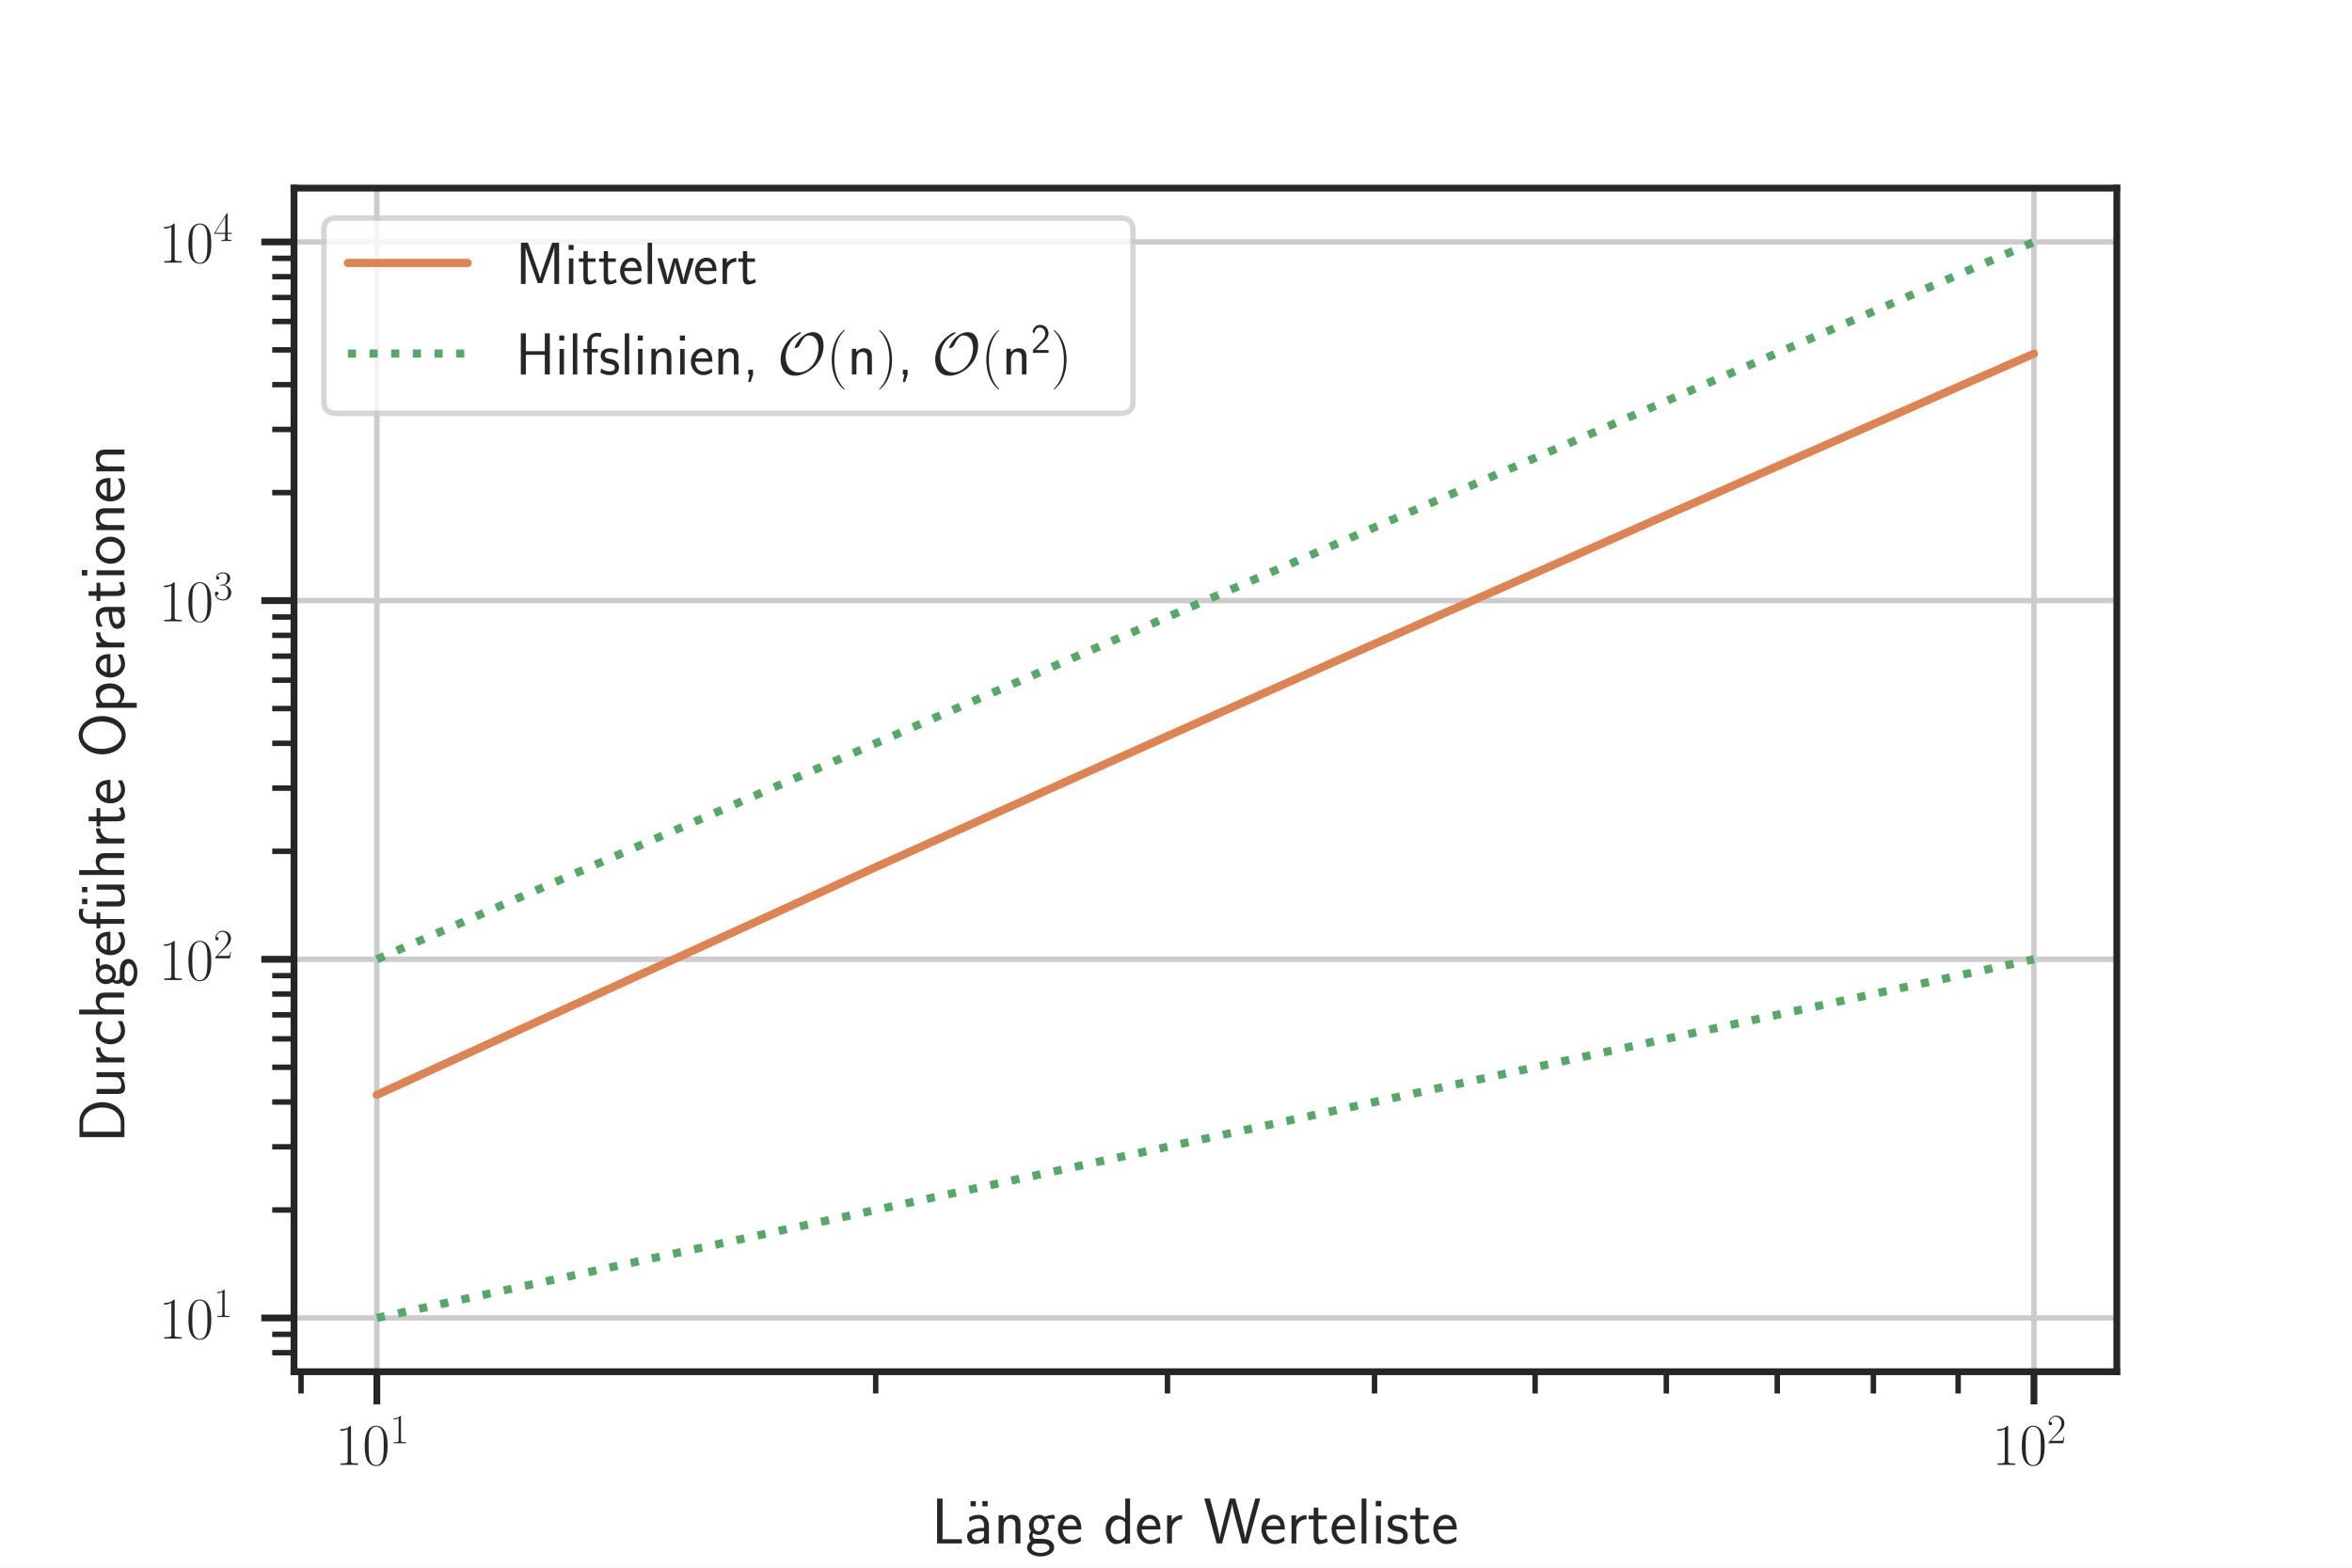
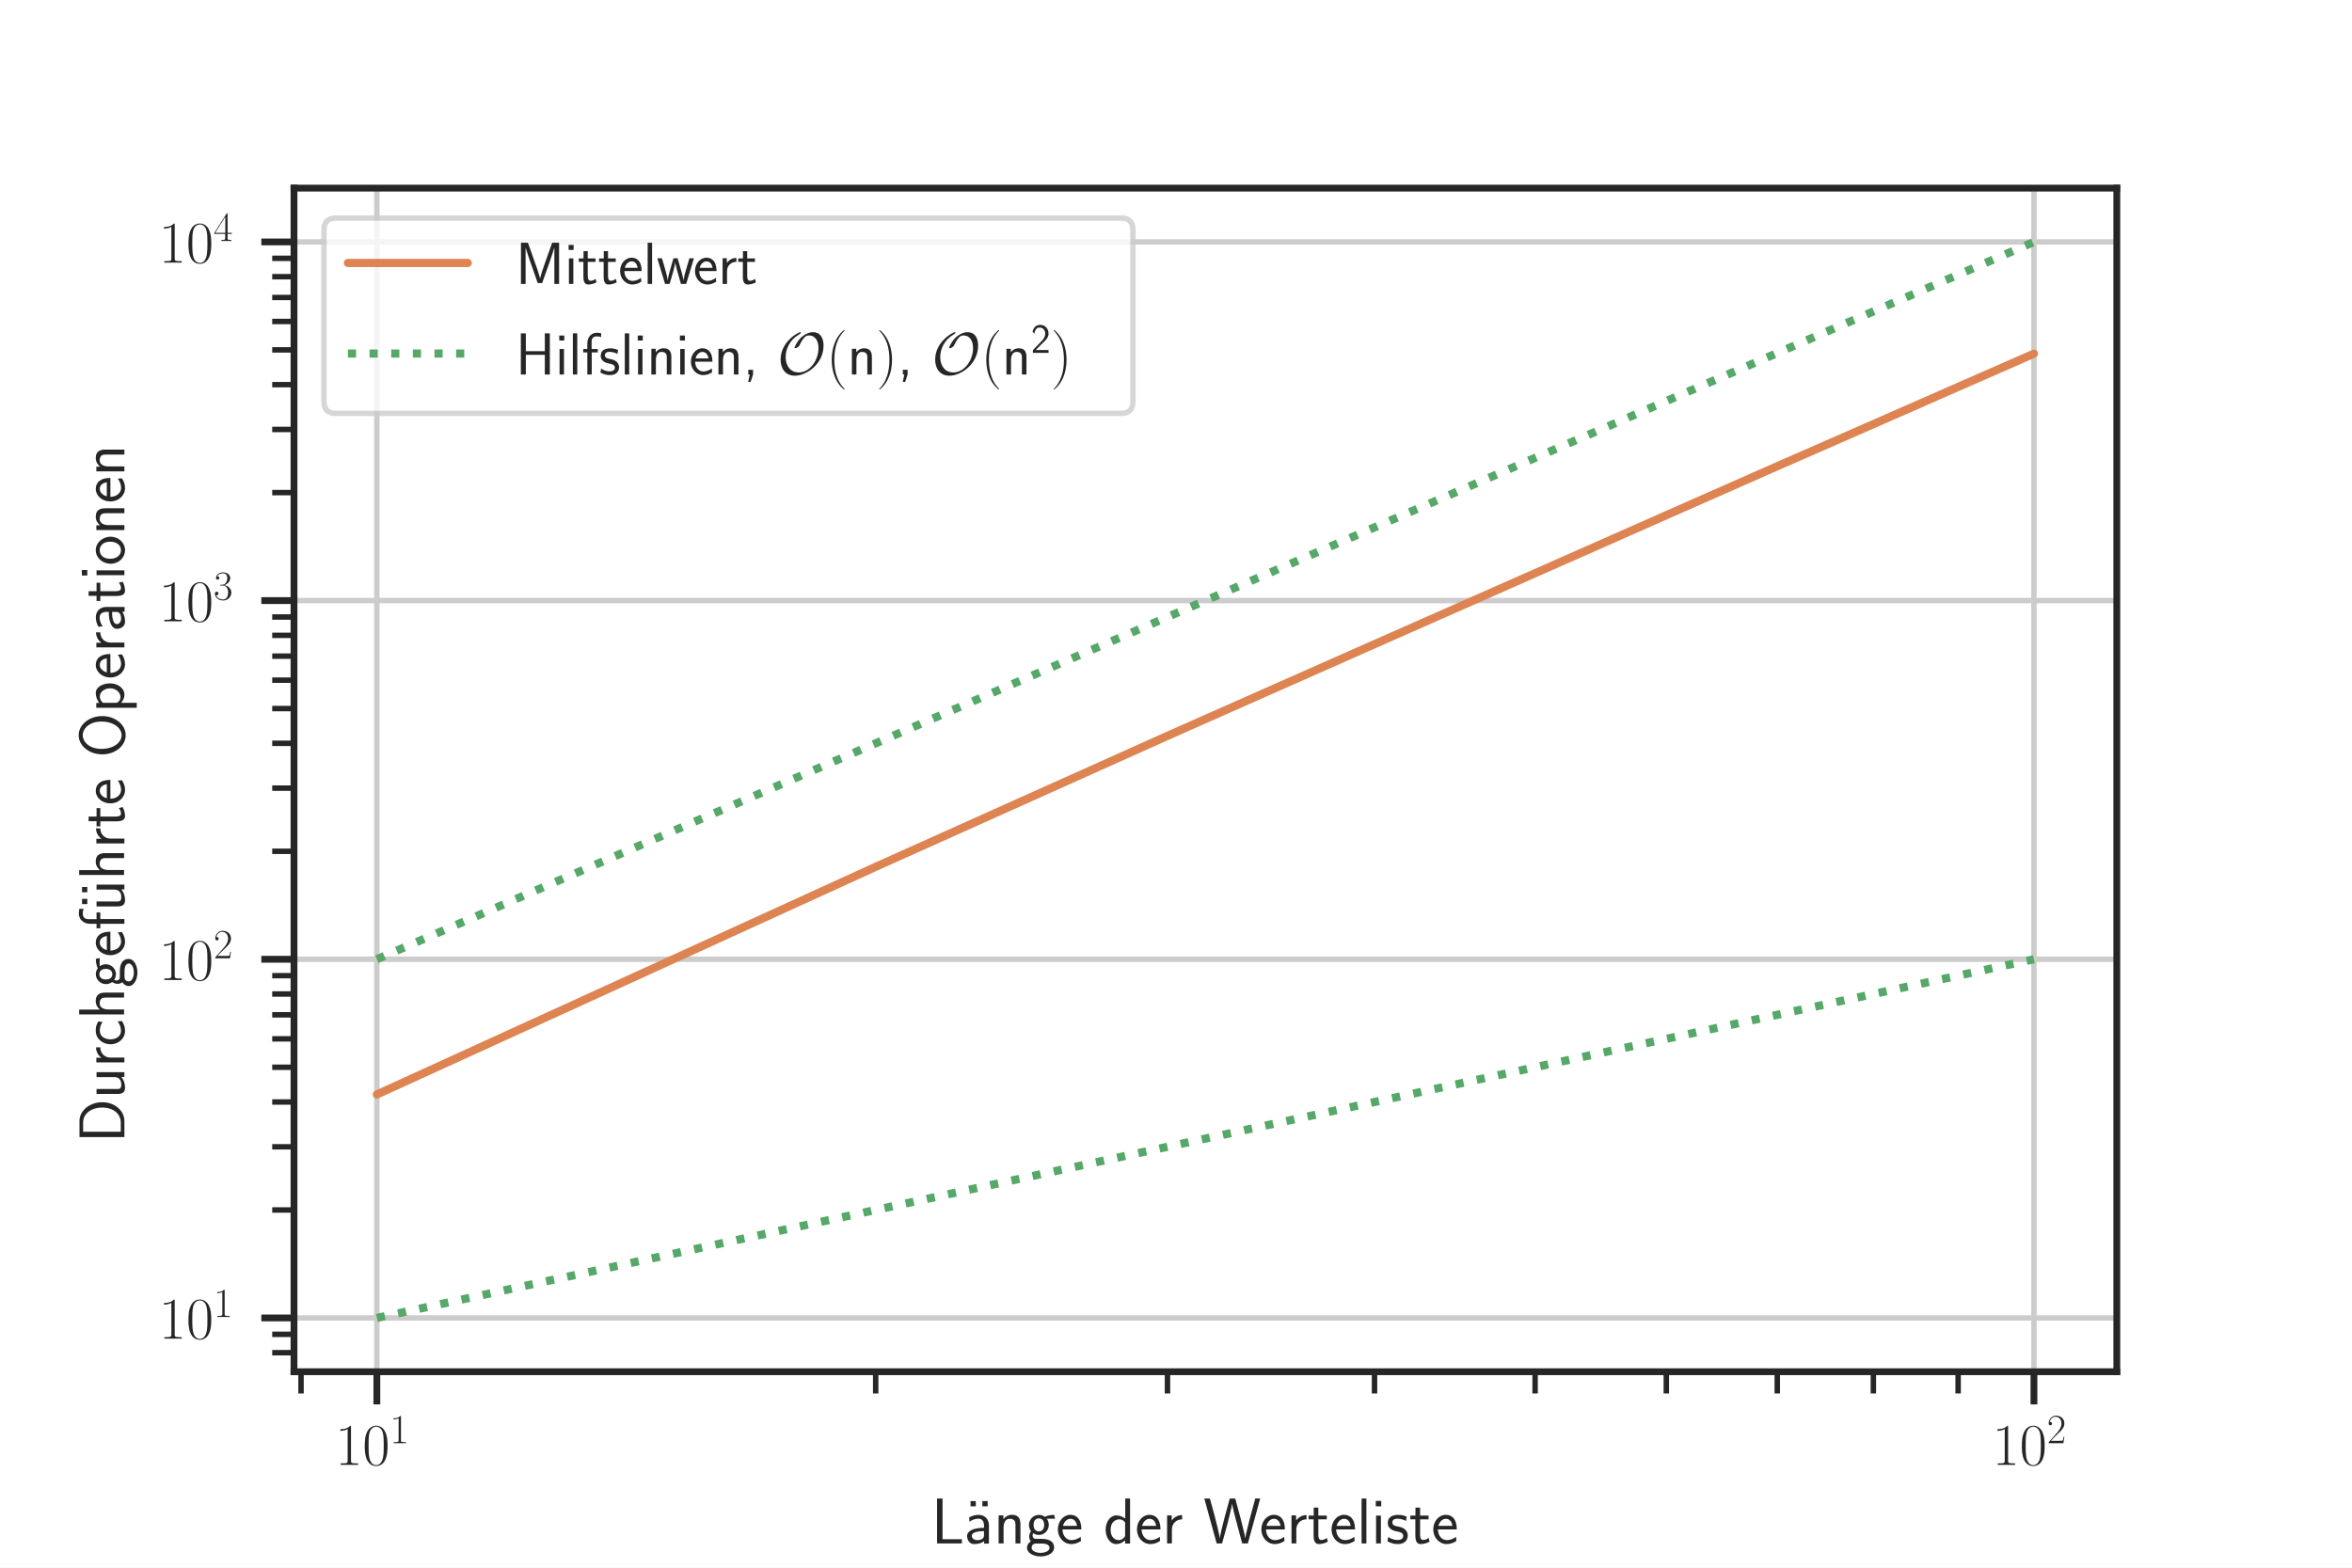
<svg xmlns="http://www.w3.org/2000/svg" xmlns:xlink="http://www.w3.org/1999/xlink" height="288pt" version="1.1" viewBox="0 0 432 288" width="432pt">
  <defs>
    <style type="text/css">*{stroke-linecap:butt;stroke-linejoin:round;}</style>
  </defs>
  <g id="figure_1">
    <g id="patch_1">
      <path d="M 0 288  L 432 288  L 432 0  L 0 0  z " style="fill:#ffffff;" />
    </g>
    <g id="axes_1">
      <g id="patch_2">
        <path d="M 54 252  L 388.8 252  L 388.8 34.56  L 54 34.56  z " style="fill:#ffffff;" />
      </g>
      <g id="matplotlib.axis_1">
        <g id="xtick_1">
          <g id="line2d_1">
-             <path clip-path="url(#p0c8e3423af)" d="M 69.218 252  L 69.218 34.56  " style="fill:none;stroke:#cccccc;stroke-linecap:round;" />
+             <path clip-path="url(#p1c913fe97e)" d="M 69.218 252  L 69.218 34.56  " style="fill:none;stroke:#cccccc;stroke-linecap:round;" />
          </g>
          <g id="line2d_2">
            <defs>
-               <path d="M 0 0  L 0 6  " id="md265bf5ee1" style="stroke:#262626;stroke-width:1.25;" />
-             </defs>
-             <g>
-               <use style="fill:#262626;stroke:#262626;stroke-width:1.25;" x="69.218" xlink:href="#md265bf5ee1" y="252" />
+               <path d="M 0 0  L 0 6  " id="m3d258978cb" style="stroke:#262626;stroke-width:1.25;" />
+             </defs>
+             <g>
+               <use style="fill:#262626;stroke:#262626;stroke-width:1.25;" x="69.218" xlink:href="#m3d258978cb" y="252" />
            </g>
          </g>
          <g id="text_1">
            <g style="fill:#262626;" transform="translate(61.55454 269.1103)scale(0.11 -0.11)">
              <defs>
                <path d="M 1702 4058  C 1702 4192 1696 4192 1606 4192  C 1357 3916 979 3827 621 3827  C 602 3827 570 3827 563 3808  C 557 3795 557 3782 557 3648  C 755 3648 1088 3686 1344 3839  L 1344 461  C 1344 236 1331 160 781 160  L 589 160  L 589 0  C 896 0 1216 0 1523 0  C 1830 0 2150 0 2458 0  L 2458 160  L 2266 160  C 1715 160 1702 230 1702 458  L 1702 4058  z " id="CMR17-31" transform="scale(0.015625)" />
                <path d="M 2688 2025  C 2688 2416 2682 3080 2413 3591  C 2176 4039 1798 4198 1466 4198  C 1158 4198 768 4058 525 3597  C 269 3118 243 2524 243 2025  C 243 1661 250 1106 448 619  C 723 -39 1216 -128 1466 -128  C 1760 -128 2208 -7 2470 600  C 2662 1042 2688 1559 2688 2025  z M 1466 -26  C 1056 -26 813 325 723 812  C 653 1188 653 1738 653 2096  C 653 2588 653 2997 736 3387  C 858 3929 1216 4096 1466 4096  C 1728 4096 2067 3923 2189 3400  C 2272 3036 2278 2607 2278 2096  C 2278 1680 2278 1169 2202 792  C 2067 95 1690 -26 1466 -26  z " id="CMR17-30" transform="scale(0.015625)" />
              </defs>
              <use transform="scale(0.996264)" xlink:href="#CMR17-31" />
              <use transform="translate(45.69048 0)scale(0.996264)" xlink:href="#CMR17-30" />
              <use transform="translate(91.38095 36.15364)scale(0.697382)" xlink:href="#CMR17-31" />
            </g>
          </g>
        </g>
        <g id="xtick_2">
          <g id="line2d_3">
-             <path clip-path="url(#p0c8e3423af)" d="M 373.582 252  L 373.582 34.56  " style="fill:none;stroke:#cccccc;stroke-linecap:round;" />
+             <path clip-path="url(#p1c913fe97e)" d="M 373.582 252  L 373.582 34.56  " style="fill:none;stroke:#cccccc;stroke-linecap:round;" />
          </g>
          <g id="line2d_4">
            <g>
-               <use style="fill:#262626;stroke:#262626;stroke-width:1.25;" x="373.582" xlink:href="#md265bf5ee1" y="252" />
+               <use style="fill:#262626;stroke:#262626;stroke-width:1.25;" x="373.582" xlink:href="#m3d258978cb" y="252" />
            </g>
          </g>
          <g id="text_2">
            <g style="fill:#262626;" transform="translate(365.9182 269.1103)scale(0.11 -0.11)">
              <defs>
                <path d="M 2669 989  L 2554 989  C 2490 536 2438 459 2413 420  C 2381 369 1920 369 1830 369  L 602 369  C 832 619 1280 1072 1824 1597  C 2214 1967 2669 2402 2669 3035  C 2669 3790 2067 4224 1395 4224  C 691 4224 262 3604 262 3030  C 262 2780 448 2748 525 2748  C 589 2748 781 2787 781 3010  C 781 3207 614 3264 525 3264  C 486 3264 448 3258 422 3245  C 544 3790 915 4058 1306 4058  C 1862 4058 2227 3617 2227 3035  C 2227 2479 1901 2000 1536 1584  L 262 146  L 262 0  L 2515 0  L 2669 989  z " id="CMR17-32" transform="scale(0.015625)" />
              </defs>
              <use transform="scale(0.996264)" xlink:href="#CMR17-31" />
              <use transform="translate(45.69048 0)scale(0.996264)" xlink:href="#CMR17-30" />
              <use transform="translate(91.38095 36.15364)scale(0.697382)" xlink:href="#CMR17-32" />
            </g>
          </g>
        </g>
        <g id="xtick_3">
          <g id="line2d_5">
            <defs>
-               <path d="M 0 0  L 0 4  " id="md7ea07d962" style="stroke:#262626;" />
-             </defs>
-             <g>
-               <use style="fill:#262626;stroke:#262626;" x="55.291" xlink:href="#md7ea07d962" y="252" />
+               <path d="M 0 0  L 0 4  " id="m8f2c81fba7" style="stroke:#262626;" />
+             </defs>
+             <g>
+               <use style="fill:#262626;stroke:#262626;" x="55.291" xlink:href="#m8f2c81fba7" y="252" />
            </g>
          </g>
        </g>
        <g id="xtick_4">
          <g id="line2d_6">
            <g>
-               <use style="fill:#262626;stroke:#262626;" x="160.841" xlink:href="#md7ea07d962" y="252" />
+               <use style="fill:#262626;stroke:#262626;" x="160.841" xlink:href="#m8f2c81fba7" y="252" />
            </g>
          </g>
        </g>
        <g id="xtick_5">
          <g id="line2d_7">
            <g>
-               <use style="fill:#262626;stroke:#262626;" x="214.437" xlink:href="#md7ea07d962" y="252" />
+               <use style="fill:#262626;stroke:#262626;" x="214.437" xlink:href="#m8f2c81fba7" y="252" />
            </g>
          </g>
        </g>
        <g id="xtick_6">
          <g id="line2d_8">
            <g>
-               <use style="fill:#262626;stroke:#262626;" x="252.463" xlink:href="#md7ea07d962" y="252" />
+               <use style="fill:#262626;stroke:#262626;" x="252.463" xlink:href="#m8f2c81fba7" y="252" />
            </g>
          </g>
        </g>
        <g id="xtick_7">
          <g id="line2d_9">
            <g>
-               <use style="fill:#262626;stroke:#262626;" x="281.959" xlink:href="#md7ea07d962" y="252" />
+               <use style="fill:#262626;stroke:#262626;" x="281.959" xlink:href="#m8f2c81fba7" y="252" />
            </g>
          </g>
        </g>
        <g id="xtick_8">
          <g id="line2d_10">
            <g>
-               <use style="fill:#262626;stroke:#262626;" x="306.059" xlink:href="#md7ea07d962" y="252" />
+               <use style="fill:#262626;stroke:#262626;" x="306.059" xlink:href="#m8f2c81fba7" y="252" />
            </g>
          </g>
        </g>
        <g id="xtick_9">
          <g id="line2d_11">
            <g>
-               <use style="fill:#262626;stroke:#262626;" x="326.435" xlink:href="#md7ea07d962" y="252" />
+               <use style="fill:#262626;stroke:#262626;" x="326.435" xlink:href="#m8f2c81fba7" y="252" />
            </g>
          </g>
        </g>
        <g id="xtick_10">
          <g id="line2d_12">
            <g>
-               <use style="fill:#262626;stroke:#262626;" x="344.086" xlink:href="#md7ea07d962" y="252" />
+               <use style="fill:#262626;stroke:#262626;" x="344.086" xlink:href="#m8f2c81fba7" y="252" />
            </g>
          </g>
        </g>
        <g id="xtick_11">
          <g id="line2d_13">
            <g>
-               <use style="fill:#262626;stroke:#262626;" x="359.655" xlink:href="#md7ea07d962" y="252" />
+               <use style="fill:#262626;stroke:#262626;" x="359.655" xlink:href="#m8f2c81fba7" y="252" />
            </g>
          </g>
        </g>
        <g id="text_3">
          <g style="fill:#262626;" transform="translate(171.063 283.5434)scale(0.12 -0.12)">
            <defs>
              <path d="M 1670 414  C 1594 414 1517 414 1440 414  L 1101 414  L 1101 4416  L 563 4416  L 563 0  L 3002 0  L 3002 414  L 1670 414  z " id="CMSS17-4c" transform="scale(0.015625)" />
              <path d="M 1178 4164  L 659 4164  L 659 3648  L 1178 3648  L 1178 4164  z M 2342 4164  L 1824 4164  L 1824 3648  L 2342 3648  L 2342 4164  z " id="CMSS17-7f" transform="scale(0.015625)" />
              <path d="M 2406 1791  C 2406 2392 1978 2808 1402 2808  C 1120 2808 813 2757 461 2553  L 499 2135  C 659 2248 934 2432 1395 2432  C 1722 2432 1920 2180 1920 1782  L 1920 1536  C 896 1536 256 1238 256 726  C 256 461 416 -64 947 -64  C 1043 -64 1562 -64 1933 217  L 1933 -19  L 2406 -19  L 2406 1791  z M 1920 816  C 1920 701 1920 548 1728 434  C 1562 325 1350 325 1261 325  C 941 325 723 511 723 744  C 723 1211 1722 1211 1920 1211  L 1920 816  z " id="CMSS17-61" transform="scale(0.015625)" />
              <path d="M 2618 1877  C 2618 2283 2522 2816 1798 2816  C 1389 2816 1120 2606 941 2389  L 941 2758  L 474 2758  L 474 0  L 960 0  L 960 1559  C 960 1964 1114 2428 1549 2428  C 2112 2428 2131 2048 2131 1829  L 2131 0  L 2618 0  L 2618 1877  z " id="CMSS17-6e" transform="scale(0.015625)" />
              <path d="M 2848 2808  C 2483 2808 2170 2738 1914 2617  C 1702 2777 1485 2808 1338 2808  C 781 2808 358 2349 358 1814  C 358 1468 550 1207 563 1195  C 448 1035 384 863 384 672  C 384 448 474 289 544 200  C 211 -3 166 -314 166 -435  C 166 -898 749 -1280 1498 -1280  C 2253 -1280 2835 -898 2835 -428  C 2835 448 1856 448 1587 448  L 1069 448  C 973 448 717 448 717 791  C 717 921 774 1004 781 1010  C 877 940 1075 832 1338 832  C 1869 832 2310 1278 2310 1827  C 2310 2132 2170 2355 2112 2432  L 2131 2432  C 2150 2432 2419 2432 2515 2432  C 2720 2432 2739 2429 2918 2419  L 2848 2808  z M 1338 1182  C 1120 1182 813 1315 813 1823  C 813 2375 1165 2464 1331 2464  C 1549 2464 1856 2331 1856 1823  C 1856 1271 1504 1182 1338 1182  z M 1581 -10  C 1734 -10 2381 -10 2381 -442  C 2381 -714 1984 -929 1504 -929  C 1018 -929 621 -720 621 -435  C 621 -403 621 -10 1062 -10  L 1581 -10  z " id="CMSS17-67" transform="scale(0.015625)" />
              <path d="M 2502 1377  C 2502 1590 2490 2003 2285 2345  C 2061 2713 1696 2816 1421 2816  C 755 2816 192 2188 192 1375  C 192 582 774 -64 1510 -64  C 1798 -64 2150 19 2470 248  C 2470 274 2458 414 2451 420  C 2451 433 2432 630 2432 656  C 2125 407 1773 325 1517 325  C 1107 325 666 667 646 1377  L 2502 1377  z M 698 1728  C 781 2084 1062 2421 1421 2421  C 1517 2421 1965 2421 2080 1728  L 698 1728  z " id="CMSS17-65" transform="scale(0.015625)" />
              <path d="M 2611 4416  L 2138 4416  L 2138 2438  C 1939 2603 1613 2756 1254 2756  C 672 2756 211 2131 211 1347  C 211 562 666 -64 1235 -64  C 1677 -64 1971 172 2125 306  L 2125 -13  L 2611 -13  L 2611 4416  z M 2125 836  C 2125 747 2125 653 1926 482  C 1798 375 1645 325 1498 325  C 1152 325 698 576 698 1340  C 698 2134 1210 2368 1562 2368  C 1798 2368 1990 2254 2125 2065  L 2125 836  z " id="CMSS17-64" transform="scale(0.015625)" />
              <path d="M 954 1363  C 954 1965 1395 2368 1958 2368  L 1958 2789  C 1549 2789 1165 2585 934 2253  L 934 2758  L 480 2758  L 480 0  L 954 0  L 954 1363  z " id="CMSS17-72" transform="scale(0.015625)" />
              <path d="M 5581 4416  L 5094 4416  L 4557 2437  C 4474 2118 4397 1801 4320 1482  C 4205 1011 4122 681 4109 515  L 4102 515  C 4090 687 4006 1049 3904 1457  C 3827 1795 3744 2131 3654 2462  L 3123 4416  L 2586 4416  L 2080 2562  L 1824 1549  C 1632 747 1626 632 1613 505  L 1606 505  C 1606 543 1581 753 1402 1498  C 1312 1868 1222 2244 1126 2601  L 634 4416  L 83 4416  L 1299 0  L 1830 0  L 2336 1839  L 2592 2851  C 2765 3564 2803 3742 2816 3901  L 2822 3901  C 2822 3876 2880 3474 3130 2545  L 3808 0  L 4365 0  L 5581 4416  z " id="CMSS17-57" transform="scale(0.015625)" />
              <path d="M 1069 2368  L 1901 2368  L 1901 2737  L 1069 2737  L 1069 3520  L 614 3520  L 614 2737  L 109 2737  L 109 2368  L 602 2368  L 602 749  C 602 384 685 -64 1107 -64  C 1427 -64 1722 25 2003 172  L 1901 548  C 1747 414 1562 337 1363 337  C 1082 337 1069 696 1069 856  L 1069 2368  z " id="CMSS17-74" transform="scale(0.015625)" />
              <path d="M 947 4416  L 474 4416  L 474 0  L 947 0  L 947 4416  z " id="CMSS17-6c" transform="scale(0.015625)" />
              <path d="M 979 4183  L 442 4183  L 442 3648  L 979 3648  L 979 4183  z M 947 2739  L 474 2739  L 474 0  L 947 0  L 947 2739  z " id="CMSS17-69" transform="scale(0.015625)" />
              <path d="M 2061 2627  C 1683 2807 1389 2807 1197 2807  C 742 2807 198 2648 198 2003  C 198 1359 902 1218 1094 1179  C 1389 1122 1715 1058 1715 740  C 1715 337 1254 337 1171 337  C 915 337 563 407 243 638  L 166 210  C 531 0 883 -64 1178 -64  C 1965 -64 2163 416 2163 781  C 2163 1094 1984 1305 1862 1401  C 1651 1568 1574 1587 1050 1696  C 960 1709 646 1779 646 2066  C 646 2432 1050 2432 1139 2432  C 1555 2432 1811 2303 1984 2208  L 2061 2627  z " id="CMSS17-73" transform="scale(0.015625)" />
            </defs>
            <use transform="scale(0.996264)" xlink:href="#CMSS17-4c" />
            <use transform="translate(49.72625 0)scale(0.996264)" xlink:href="#CMSS17-7f" />
            <use transform="translate(50.68711 0)scale(0.996264)" xlink:href="#CMSS17-61" />
            <use transform="translate(95.60903 0)scale(0.996264)" xlink:href="#CMSS17-6e" />
            <use transform="translate(143.814 0)scale(0.996264)" xlink:href="#CMSS17-67" />
            <use transform="translate(190.6576 0)scale(0.996264)" xlink:href="#CMSS17-65" />
            <use transform="translate(263.5255 0)scale(0.996264)" xlink:href="#CMSS17-64" />
            <use transform="translate(311.7305 0)scale(0.996264)" xlink:href="#CMSS17-65" />
            <use transform="translate(353.3693 0)scale(0.996264)" xlink:href="#CMSS17-72" />
            <use transform="translate(416.5082 0)scale(0.996264)" xlink:href="#CMSS17-57" />
            <use transform="translate(502.1479 0)scale(0.996264)" xlink:href="#CMSS17-65" />
            <use transform="translate(543.7867 0)scale(0.996264)" xlink:href="#CMSS17-72" />
            <use transform="translate(575.6965 0)scale(0.996264)" xlink:href="#CMSS17-74" />
            <use transform="translate(609.5281 0)scale(0.996264)" xlink:href="#CMSS17-65" />
            <use transform="translate(651.1669 0)scale(0.996264)" xlink:href="#CMSS17-6c" />
            <use transform="translate(673.3476 0)scale(0.996264)" xlink:href="#CMSS17-69" />
            <use transform="translate(695.5283 0)scale(0.996264)" xlink:href="#CMSS17-73" />
            <use transform="translate(731.4419 0)scale(0.996264)" xlink:href="#CMSS17-74" />
            <use transform="translate(765.2734 0)scale(0.996264)" xlink:href="#CMSS17-65" />
          </g>
        </g>
      </g>
      <g id="matplotlib.axis_2">
        <g id="ytick_1">
          <g id="line2d_14">
-             <path clip-path="url(#p0c8e3423af)" d="M 54 242.116  L 388.8 242.116  " style="fill:none;stroke:#cccccc;stroke-linecap:round;" />
+             <path clip-path="url(#p1c913fe97e)" d="M 54 242.116  L 388.8 242.116  " style="fill:none;stroke:#cccccc;stroke-linecap:round;" />
          </g>
          <g id="line2d_15">
            <defs>
-               <path d="M 0 0  L -6 0  " id="m6aeca04d4c" style="stroke:#262626;stroke-width:1.25;" />
-             </defs>
-             <g>
-               <use style="fill:#262626;stroke:#262626;stroke-width:1.25;" x="54" xlink:href="#m6aeca04d4c" y="242.116" />
+               <path d="M 0 0  L -6 0  " id="me991b8bfd8" style="stroke:#262626;stroke-width:1.25;" />
+             </defs>
+             <g>
+               <use style="fill:#262626;stroke:#262626;stroke-width:1.25;" x="54" xlink:href="#me991b8bfd8" y="242.116" />
            </g>
          </g>
          <g id="text_4">
            <g style="fill:#262626;" transform="translate(29.17273 245.9215)scale(0.11 -0.11)">
              <use transform="scale(0.996264)" xlink:href="#CMR17-31" />
              <use transform="translate(45.69048 0)scale(0.996264)" xlink:href="#CMR17-30" />
              <use transform="translate(91.38095 36.15364)scale(0.697382)" xlink:href="#CMR17-31" />
            </g>
          </g>
        </g>
        <g id="ytick_2">
          <g id="line2d_16">
-             <path clip-path="url(#p0c8e3423af)" d="M 54 176.225  L 388.8 176.225  " style="fill:none;stroke:#cccccc;stroke-linecap:round;" />
+             <path clip-path="url(#p1c913fe97e)" d="M 54 176.225  L 388.8 176.225  " style="fill:none;stroke:#cccccc;stroke-linecap:round;" />
          </g>
          <g id="line2d_17">
            <g>
-               <use style="fill:#262626;stroke:#262626;stroke-width:1.25;" x="54" xlink:href="#m6aeca04d4c" y="176.225" />
+               <use style="fill:#262626;stroke:#262626;stroke-width:1.25;" x="54" xlink:href="#me991b8bfd8" y="176.225" />
            </g>
          </g>
          <g id="text_5">
            <g style="fill:#262626;" transform="translate(29.17273 180.0306)scale(0.11 -0.11)">
              <use transform="scale(0.996264)" xlink:href="#CMR17-31" />
              <use transform="translate(45.69048 0)scale(0.996264)" xlink:href="#CMR17-30" />
              <use transform="translate(91.38095 36.15364)scale(0.697382)" xlink:href="#CMR17-32" />
            </g>
          </g>
        </g>
        <g id="ytick_3">
          <g id="line2d_18">
-             <path clip-path="url(#p0c8e3423af)" d="M 54 110.335  L 388.8 110.335  " style="fill:none;stroke:#cccccc;stroke-linecap:round;" />
+             <path clip-path="url(#p1c913fe97e)" d="M 54 110.335  L 388.8 110.335  " style="fill:none;stroke:#cccccc;stroke-linecap:round;" />
          </g>
          <g id="line2d_19">
            <g>
-               <use style="fill:#262626;stroke:#262626;stroke-width:1.25;" x="54" xlink:href="#m6aeca04d4c" y="110.335" />
+               <use style="fill:#262626;stroke:#262626;stroke-width:1.25;" x="54" xlink:href="#me991b8bfd8" y="110.335" />
            </g>
          </g>
          <g id="text_6">
            <g style="fill:#262626;" transform="translate(29.17273 114.1397)scale(0.11 -0.11)">
              <defs>
                <path d="M 1414 2157  C 1984 2157 2234 1662 2234 1090  C 2234 320 1824 25 1453 25  C 1114 25 563 194 390 693  C 422 680 454 680 486 680  C 640 680 755 782 755 948  C 755 1133 614 1216 486 1216  C 378 1216 211 1165 211 926  C 211 335 787 -128 1466 -128  C 2176 -128 2720 430 2720 1085  C 2720 1707 2208 2157 1600 2227  C 2086 2328 2554 2756 2554 3329  C 2554 3820 2048 4179 1472 4179  C 890 4179 378 3829 378 3329  C 378 3110 544 3072 627 3072  C 762 3072 877 3155 877 3321  C 877 3486 762 3569 627 3569  C 602 3569 570 3569 544 3557  C 730 3959 1235 4032 1459 4032  C 1683 4032 2106 3925 2106 3320  C 2106 3143 2080 2828 1862 2550  C 1670 2304 1453 2304 1242 2284  C 1210 2284 1062 2269 1037 2269  C 992 2263 966 2257 966 2208  C 966 2163 973 2157 1101 2157  L 1414 2157  z " id="CMR17-33" transform="scale(0.015625)" />
              </defs>
              <use transform="scale(0.996264)" xlink:href="#CMR17-31" />
              <use transform="translate(45.69048 0)scale(0.996264)" xlink:href="#CMR17-30" />
              <use transform="translate(91.38095 36.15364)scale(0.697382)" xlink:href="#CMR17-33" />
            </g>
          </g>
        </g>
        <g id="ytick_4">
          <g id="line2d_20">
-             <path clip-path="url(#p0c8e3423af)" d="M 54 44.444  L 388.8 44.444  " style="fill:none;stroke:#cccccc;stroke-linecap:round;" />
+             <path clip-path="url(#p1c913fe97e)" d="M 54 44.444  L 388.8 44.444  " style="fill:none;stroke:#cccccc;stroke-linecap:round;" />
          </g>
          <g id="line2d_21">
            <g>
-               <use style="fill:#262626;stroke:#262626;stroke-width:1.25;" x="54" xlink:href="#m6aeca04d4c" y="44.444" />
+               <use style="fill:#262626;stroke:#262626;stroke-width:1.25;" x="54" xlink:href="#me991b8bfd8" y="44.444" />
            </g>
          </g>
          <g id="text_7">
            <g style="fill:#262626;" transform="translate(29.17273 48.24881)scale(0.11 -0.11)">
              <defs>
                <path d="M 2150 4122  C 2150 4256 2144 4256 2029 4256  L 128 1254  L 128 1088  L 1779 1088  L 1779 457  C 1779 224 1766 160 1318 160  L 1197 160  L 1197 0  C 1402 0 1747 0 1965 0  C 2182 0 2528 0 2733 0  L 2733 160  L 2611 160  C 2163 160 2150 224 2150 457  L 2150 1088  L 2803 1088  L 2803 1254  L 2150 1254  L 2150 4122  z M 1798 3703  L 1798 1254  L 256 1254  L 1798 3703  z " id="CMR17-34" transform="scale(0.015625)" />
              </defs>
              <use transform="scale(0.996264)" xlink:href="#CMR17-31" />
              <use transform="translate(45.69048 0)scale(0.996264)" xlink:href="#CMR17-30" />
              <use transform="translate(91.38095 36.15364)scale(0.697382)" xlink:href="#CMR17-34" />
            </g>
          </g>
        </g>
        <g id="ytick_5">
          <g id="line2d_22">
            <defs>
-               <path d="M 0 0  L -4 0  " id="m7164638e1d" style="stroke:#262626;" />
-             </defs>
-             <g>
-               <use style="fill:#262626;stroke:#262626;" x="54" xlink:href="#m7164638e1d" y="248.502" />
+               <path d="M 0 0  L -4 0  " id="m3ce871c287" style="stroke:#262626;" />
+             </defs>
+             <g>
+               <use style="fill:#262626;stroke:#262626;" x="54" xlink:href="#m3ce871c287" y="248.502" />
            </g>
          </g>
        </g>
        <g id="ytick_6">
          <g id="line2d_23">
            <g>
-               <use style="fill:#262626;stroke:#262626;" x="54" xlink:href="#m7164638e1d" y="245.131" />
+               <use style="fill:#262626;stroke:#262626;" x="54" xlink:href="#m3ce871c287" y="245.131" />
            </g>
          </g>
        </g>
        <g id="ytick_7">
          <g id="line2d_24">
            <g>
-               <use style="fill:#262626;stroke:#262626;" x="54" xlink:href="#m7164638e1d" y="222.281" />
+               <use style="fill:#262626;stroke:#262626;" x="54" xlink:href="#m3ce871c287" y="222.281" />
            </g>
          </g>
        </g>
        <g id="ytick_8">
          <g id="line2d_25">
            <g>
-               <use style="fill:#262626;stroke:#262626;" x="54" xlink:href="#m7164638e1d" y="210.678" />
+               <use style="fill:#262626;stroke:#262626;" x="54" xlink:href="#m3ce871c287" y="210.678" />
            </g>
          </g>
        </g>
        <g id="ytick_9">
          <g id="line2d_26">
            <g>
-               <use style="fill:#262626;stroke:#262626;" x="54" xlink:href="#m7164638e1d" y="202.446" />
+               <use style="fill:#262626;stroke:#262626;" x="54" xlink:href="#m3ce871c287" y="202.446" />
            </g>
          </g>
        </g>
        <g id="ytick_10">
          <g id="line2d_27">
            <g>
-               <use style="fill:#262626;stroke:#262626;" x="54" xlink:href="#m7164638e1d" y="196.061" />
+               <use style="fill:#262626;stroke:#262626;" x="54" xlink:href="#m3ce871c287" y="196.061" />
            </g>
          </g>
        </g>
        <g id="ytick_11">
          <g id="line2d_28">
            <g>
-               <use style="fill:#262626;stroke:#262626;" x="54" xlink:href="#m7164638e1d" y="190.843" />
+               <use style="fill:#262626;stroke:#262626;" x="54" xlink:href="#m3ce871c287" y="190.843" />
            </g>
          </g>
        </g>
        <g id="ytick_12">
          <g id="line2d_29">
            <g>
-               <use style="fill:#262626;stroke:#262626;" x="54" xlink:href="#m7164638e1d" y="186.432" />
+               <use style="fill:#262626;stroke:#262626;" x="54" xlink:href="#m3ce871c287" y="186.432" />
            </g>
          </g>
        </g>
        <g id="ytick_13">
          <g id="line2d_30">
            <g>
-               <use style="fill:#262626;stroke:#262626;" x="54" xlink:href="#m7164638e1d" y="182.611" />
+               <use style="fill:#262626;stroke:#262626;" x="54" xlink:href="#m3ce871c287" y="182.611" />
            </g>
          </g>
        </g>
        <g id="ytick_14">
          <g id="line2d_31">
            <g>
-               <use style="fill:#262626;stroke:#262626;" x="54" xlink:href="#m7164638e1d" y="179.24" />
+               <use style="fill:#262626;stroke:#262626;" x="54" xlink:href="#m3ce871c287" y="179.24" />
            </g>
          </g>
        </g>
        <g id="ytick_15">
          <g id="line2d_32">
            <g>
-               <use style="fill:#262626;stroke:#262626;" x="54" xlink:href="#m7164638e1d" y="156.39" />
+               <use style="fill:#262626;stroke:#262626;" x="54" xlink:href="#m3ce871c287" y="156.39" />
            </g>
          </g>
        </g>
        <g id="ytick_16">
          <g id="line2d_33">
            <g>
-               <use style="fill:#262626;stroke:#262626;" x="54" xlink:href="#m7164638e1d" y="144.788" />
+               <use style="fill:#262626;stroke:#262626;" x="54" xlink:href="#m3ce871c287" y="144.788" />
            </g>
          </g>
        </g>
        <g id="ytick_17">
          <g id="line2d_34">
            <g>
-               <use style="fill:#262626;stroke:#262626;" x="54" xlink:href="#m7164638e1d" y="136.555" />
+               <use style="fill:#262626;stroke:#262626;" x="54" xlink:href="#m3ce871c287" y="136.555" />
            </g>
          </g>
        </g>
        <g id="ytick_18">
          <g id="line2d_35">
            <g>
-               <use style="fill:#262626;stroke:#262626;" x="54" xlink:href="#m7164638e1d" y="130.17" />
+               <use style="fill:#262626;stroke:#262626;" x="54" xlink:href="#m3ce871c287" y="130.17" />
            </g>
          </g>
        </g>
        <g id="ytick_19">
          <g id="line2d_36">
            <g>
-               <use style="fill:#262626;stroke:#262626;" x="54" xlink:href="#m7164638e1d" y="124.952" />
+               <use style="fill:#262626;stroke:#262626;" x="54" xlink:href="#m3ce871c287" y="124.952" />
            </g>
          </g>
        </g>
        <g id="ytick_20">
          <g id="line2d_37">
            <g>
-               <use style="fill:#262626;stroke:#262626;" x="54" xlink:href="#m7164638e1d" y="120.541" />
+               <use style="fill:#262626;stroke:#262626;" x="54" xlink:href="#m3ce871c287" y="120.541" />
            </g>
          </g>
        </g>
        <g id="ytick_21">
          <g id="line2d_38">
            <g>
-               <use style="fill:#262626;stroke:#262626;" x="54" xlink:href="#m7164638e1d" y="116.72" />
+               <use style="fill:#262626;stroke:#262626;" x="54" xlink:href="#m3ce871c287" y="116.72" />
            </g>
          </g>
        </g>
        <g id="ytick_22">
          <g id="line2d_39">
            <g>
-               <use style="fill:#262626;stroke:#262626;" x="54" xlink:href="#m7164638e1d" y="113.35" />
+               <use style="fill:#262626;stroke:#262626;" x="54" xlink:href="#m3ce871c287" y="113.35" />
            </g>
          </g>
        </g>
        <g id="ytick_23">
          <g id="line2d_40">
            <g>
-               <use style="fill:#262626;stroke:#262626;" x="54" xlink:href="#m7164638e1d" y="90.499" />
+               <use style="fill:#262626;stroke:#262626;" x="54" xlink:href="#m3ce871c287" y="90.499" />
            </g>
          </g>
        </g>
        <g id="ytick_24">
          <g id="line2d_41">
            <g>
-               <use style="fill:#262626;stroke:#262626;" x="54" xlink:href="#m7164638e1d" y="78.897" />
+               <use style="fill:#262626;stroke:#262626;" x="54" xlink:href="#m3ce871c287" y="78.897" />
            </g>
          </g>
        </g>
        <g id="ytick_25">
          <g id="line2d_42">
            <g>
-               <use style="fill:#262626;stroke:#262626;" x="54" xlink:href="#m7164638e1d" y="70.664" />
+               <use style="fill:#262626;stroke:#262626;" x="54" xlink:href="#m3ce871c287" y="70.664" />
            </g>
          </g>
        </g>
        <g id="ytick_26">
          <g id="line2d_43">
            <g>
-               <use style="fill:#262626;stroke:#262626;" x="54" xlink:href="#m7164638e1d" y="64.279" />
+               <use style="fill:#262626;stroke:#262626;" x="54" xlink:href="#m3ce871c287" y="64.279" />
            </g>
          </g>
        </g>
        <g id="ytick_27">
          <g id="line2d_44">
            <g>
-               <use style="fill:#262626;stroke:#262626;" x="54" xlink:href="#m7164638e1d" y="59.061" />
+               <use style="fill:#262626;stroke:#262626;" x="54" xlink:href="#m3ce871c287" y="59.061" />
            </g>
          </g>
        </g>
        <g id="ytick_28">
          <g id="line2d_45">
            <g>
-               <use style="fill:#262626;stroke:#262626;" x="54" xlink:href="#m7164638e1d" y="54.65" />
+               <use style="fill:#262626;stroke:#262626;" x="54" xlink:href="#m3ce871c287" y="54.65" />
            </g>
          </g>
        </g>
        <g id="ytick_29">
          <g id="line2d_46">
            <g>
-               <use style="fill:#262626;stroke:#262626;" x="54" xlink:href="#m7164638e1d" y="50.829" />
+               <use style="fill:#262626;stroke:#262626;" x="54" xlink:href="#m3ce871c287" y="50.829" />
            </g>
          </g>
        </g>
        <g id="ytick_30">
          <g id="line2d_47">
            <g>
-               <use style="fill:#262626;stroke:#262626;" x="54" xlink:href="#m7164638e1d" y="47.459" />
+               <use style="fill:#262626;stroke:#262626;" x="54" xlink:href="#m3ce871c287" y="47.459" />
            </g>
          </g>
        </g>
        <g id="text_8">
          <g style="fill:#262626;" transform="translate(22.84813 209.9597)rotate(-90)scale(0.12 -0.12)">
            <defs>
              <path d="M 570 4416  L 570 0  L 2144 0  C 3194 0 4000 980 4000 2170  C 4000 3398 3194 4416 2144 4416  L 570 4416  z M 1094 357  L 1094 4059  L 2003 4059  C 2861 4059 3475 3277 3475 2170  C 3475 1107 2867 357 2003 357  L 1094 357  z " id="CMSS17-44" transform="scale(0.015625)" />
              <path d="M 2618 2739  L 2131 2739  L 2131 972  C 2131 498 1786 306 1421 306  C 998 306 960 447 960 709  L 960 2739  L 474 2739  L 474 678  C 474 179 646 -64 1088 -64  C 1306 -64 1798 -13 2144 306  L 2144 0  L 2618 0  L 2618 2739  z " id="CMSS17-75" transform="scale(0.015625)" />
              <path d="M 2464 2541  C 2464 2585 2170 2714 2093 2739  C 1882 2816 1613 2816 1542 2816  C 710 2816 211 2093 211 1363  C 211 595 768 -64 1517 -64  C 1946 -64 2253 76 2502 242  L 2464 664  C 2189 453 1869 337 1523 337  C 1024 337 698 774 698 1369  C 698 1831 909 2414 1549 2414  C 1901 2414 2099 2343 2394 2145  L 2464 2541  z " id="CMSS17-63" transform="scale(0.015625)" />
              <path d="M 2618 1891  C 2618 2292 2522 2820 1798 2820  C 1395 2820 1133 2623 947 2407  L 947 4448  L 474 4448  L 474 32  L 960 32  L 960 1573  C 960 1973 1114 2432 1549 2432  C 2112 2432 2131 2056 2131 1839  L 2131 32  L 2618 32  L 2618 1891  z " id="CMSS17-68" transform="scale(0.015625)" />
              <path d="M 1075 2368  L 1722 2368  L 1722 2737  L 1062 2737  L 1062 3559  C 1062 4014 1408 4092 1606 4092  C 1670 4092 1850 4092 2080 4009  L 2080 4429  C 1933 4461 1754 4480 1613 4480  C 1018 4480 602 3993 602 3359  L 602 2737  L 160 2737  L 160 2368  L 602 2368  L 602 0  L 1075 0  L 1075 2368  z " id="CMSS17-66" transform="scale(0.015625)" />
              <path d="M 4096 2178  C 4096 3503 3219 4497 2214 4497  C 1210 4497 333 3497 333 2178  C 333 847 1222 -128 2214 -128  C 3206 -128 4096 847 4096 2178  z M 2214 273  C 1510 273 870 1057 870 2261  C 870 3433 1549 4096 2214 4096  C 2880 4096 3558 3433 3558 2261  C 3558 1051 2912 273 2214 273  z " id="CMSS17-4f" transform="scale(0.015625)" />
              <path d="M 966 333  C 1178 129 1466 -5 1773 -5  C 2368 -5 2880 603 2880 1412  C 2880 2159 2496 2816 1946 2816  C 1626 2816 1242 2702 954 2472  L 954 2765  L 480 2765  L 480 -1216  L 966 -1216  L 966 333  z M 966 2100  C 1018 2176 1235 2415 1587 2415  C 2035 2415 2394 1960 2394 1412  C 2394 787 1958 384 1530 384  C 1402 384 1267 415 1139 523  C 966 674 966 768 966 857  L 966 2100  z " id="CMSS17-70" transform="scale(0.015625)" />
              <path d="M 2829 1356  C 2829 2176 2221 2816 1504 2816  C 768 2816 173 2157 173 1356  C 173 544 787 -64 1498 -64  C 2227 -64 2829 563 2829 1356  z M 1504 337  C 1050 337 659 709 659 1408  C 659 2151 1114 2427 1498 2427  C 1914 2427 2342 2126 2342 1408  C 2342 683 1926 337 1504 337  z " id="CMSS17-6f" transform="scale(0.015625)" />
            </defs>
            <use transform="scale(0.996264)" xlink:href="#CMSS17-44" />
            <use transform="translate(67.54284 0)scale(0.996264)" xlink:href="#CMSS17-75" />
            <use transform="translate(115.7478 0)scale(0.996264)" xlink:href="#CMSS17-72" />
            <use transform="translate(147.6576 0)scale(0.996264)" xlink:href="#CMSS17-63" />
            <use transform="translate(189.2964 0)scale(0.996264)" xlink:href="#CMSS17-68" />
            <use transform="translate(237.5013 0)scale(0.996264)" xlink:href="#CMSS17-67" />
            <use transform="translate(284.3449 0)scale(0.996264)" xlink:href="#CMSS17-65" />
            <use transform="translate(325.9838 0)scale(0.996264)" xlink:href="#CMSS17-66" />
            <use transform="translate(355.2911 0)scale(0.996264)" xlink:href="#CMSS17-7f" />
            <use transform="translate(354.6104 0)scale(0.996264)" xlink:href="#CMSS17-75" />
            <use transform="translate(402.8154 0)scale(0.996264)" xlink:href="#CMSS17-68" />
            <use transform="translate(451.0203 0)scale(0.996264)" xlink:href="#CMSS17-72" />
            <use transform="translate(482.9301 0)scale(0.996264)" xlink:href="#CMSS17-74" />
            <use transform="translate(516.7617 0)scale(0.996264)" xlink:href="#CMSS17-65" />
            <use transform="translate(589.6296 0)scale(0.996264)" xlink:href="#CMSS17-4f" />
            <use transform="translate(658.6538 0)scale(0.996264)" xlink:href="#CMSS17-70" />
            <use transform="translate(709.4612 0)scale(0.996264)" xlink:href="#CMSS17-65" />
            <use transform="translate(751.1 0)scale(0.996264)" xlink:href="#CMSS17-72" />
            <use transform="translate(783.0098 0)scale(0.996264)" xlink:href="#CMSS17-61" />
            <use transform="translate(827.9317 0)scale(0.996264)" xlink:href="#CMSS17-74" />
            <use transform="translate(861.7633 0)scale(0.996264)" xlink:href="#CMSS17-69" />
            <use transform="translate(883.944 0)scale(0.996264)" xlink:href="#CMSS17-6f" />
            <use transform="translate(930.7877 0)scale(0.996264)" xlink:href="#CMSS17-6e" />
            <use transform="translate(978.9926 0)scale(0.996264)" xlink:href="#CMSS17-65" />
            <use transform="translate(1020.631 0)scale(0.996264)" xlink:href="#CMSS17-6e" />
          </g>
        </g>
      </g>
      <g id="line2d_48">
-         <path clip-path="url(#p0c8e3423af)" d="M 69.218 201.137  L 160.841 159.296  L 214.437 135.221  L 252.463 118.287  L 281.959 105.276  L 306.059 94.621  L 326.435 85.654  L 344.086 77.922  L 359.655 71.075  L 373.582 64.982  " style="fill:none;stroke:#dd8452;stroke-linecap:round;stroke-width:1.5;" />
+         <path clip-path="url(#p1c913fe97e)" d="M 69.218 201.07  L 160.841 159.242  L 214.437 135.181  L 252.463 118.338  L 281.959 105.304  L 306.059 94.647  L 326.435 85.651  L 344.086 77.919  L 359.655 71.08  L 373.582 64.973  " style="fill:none;stroke:#dd8452;stroke-linecap:round;stroke-width:1.5;" />
      </g>
      <g id="line2d_49">
-         <path clip-path="url(#p0c8e3423af)" d="M 69.218 242.116  L 160.841 222.281  L 214.437 210.678  L 252.463 202.446  L 281.959 196.061  L 306.059 190.843  L 326.435 186.432  L 344.086 182.611  L 359.655 179.24  L 373.582 176.225  " style="fill:none;stroke:#55a868;stroke-dasharray:1.5,2.475;stroke-dashoffset:0;stroke-width:1.5;" />
+         <path clip-path="url(#p1c913fe97e)" d="M 69.218 242.116  L 160.841 222.281  L 214.437 210.678  L 252.463 202.446  L 281.959 196.061  L 306.059 190.843  L 326.435 186.432  L 344.086 182.611  L 359.655 179.24  L 373.582 176.225  " style="fill:none;stroke:#55a868;stroke-dasharray:1.5,2.475;stroke-dashoffset:0;stroke-width:1.5;" />
      </g>
      <g id="line2d_50">
-         <path clip-path="url(#p0c8e3423af)" d="M 69.218 176.225  L 160.841 136.555  L 214.437 113.35  L 252.463 96.885  L 281.959 84.114  L 306.059 73.679  L 326.435 64.857  L 344.086 57.215  L 359.655 50.474  L 373.582 44.444  " style="fill:none;stroke:#55a868;stroke-dasharray:1.5,2.475;stroke-dashoffset:0;stroke-width:1.5;" />
+         <path clip-path="url(#p1c913fe97e)" d="M 69.218 176.225  L 160.841 136.555  L 214.437 113.35  L 252.463 96.885  L 281.959 84.114  L 306.059 73.679  L 326.435 64.857  L 344.086 57.215  L 359.655 50.474  L 373.582 44.444  " style="fill:none;stroke:#55a868;stroke-dasharray:1.5,2.475;stroke-dashoffset:0;stroke-width:1.5;" />
      </g>
      <g id="patch_3">
        <path d="M 54 252  L 54 34.56  " style="fill:none;stroke:#262626;stroke-linecap:square;stroke-linejoin:miter;stroke-width:1.25;" />
      </g>
      <g id="patch_4">
        <path d="M 388.8 252  L 388.8 34.56  " style="fill:none;stroke:#262626;stroke-linecap:square;stroke-linejoin:miter;stroke-width:1.25;" />
      </g>
      <g id="patch_5">
        <path d="M 54 252  L 388.8 252  " style="fill:none;stroke:#262626;stroke-linecap:square;stroke-linejoin:miter;stroke-width:1.25;" />
      </g>
      <g id="patch_6">
        <path d="M 54 34.56  L 388.8 34.56  " style="fill:none;stroke:#262626;stroke-linecap:square;stroke-linejoin:miter;stroke-width:1.25;" />
      </g>
      <g id="legend_1">
        <g id="patch_7">
          <path d="M 61.7 75.942  L 205.894 75.942  Q 208.094 75.942 208.094 73.742  L 208.094 42.26  Q 208.094 40.06 205.894 40.06  L 61.7 40.06  Q 59.5 40.06 59.5 42.26  L 59.5 73.742  Q 59.5 75.942 61.7 75.942  z " style="fill:#ffffff;opacity:0.8;stroke:#cccccc;stroke-linejoin:miter;" />
        </g>
        <g id="line2d_51">
          <path d="M 63.9 48.31  L 85.9 48.31  " style="fill:none;stroke:#dd8452;stroke-linecap:round;stroke-width:1.5;" />
        </g>
        <g id="line2d_52" />
        <g id="text_9">
          <g style="fill:#262626;" transform="translate(94.7 52.16)scale(0.11 -0.11)">
            <defs>
              <path d="M 3194 2371  L 2886 1473  C 2835 1307 2662 791 2624 587  L 2618 587  C 2598 715 2560 849 2458 1174  C 2400 1365 2336 1562 2272 1741  L 1325 4416  L 576 4416  L 576 0  L 1075 0  L 1075 3900  L 1082 3900  C 1082 3894 1139 3613 1530 2499  L 2374 96  L 2848 96  L 3610 2231  C 3661 2378 3821 2843 3891 3066  C 3955 3257 4115 3728 4154 3913  L 4160 3913  L 4160 0  L 4666 0  L 4666 4416  L 3923 4416  L 3194 2371  z " id="CMSS17-4d" transform="scale(0.015625)" />
              <path d="M 4013 2752  L 3526 2752  L 3187 1601  C 3117 1358 2918 685 2893 371  L 2886 371  C 2874 564 2765 1024 2586 1633  L 2259 2752  L 1818 2752  L 1498 1658  C 1338 1101 1216 627 1203 371  L 1197 371  C 1171 749 909 1633 870 1773  L 582 2752  L 83 2752  L 915 0  L 1402 0  C 1734 1096 1990 1943 2010 2370  C 2022 2160 2131 1707 2195 1484  L 2618 0  L 3181 0  L 4013 2752  z " id="CMSS17-77" transform="scale(0.015625)" />
            </defs>
            <use transform="scale(0.996264)" xlink:href="#CMSS17-4d" />
            <use transform="translate(81.67603 0)scale(0.996264)" xlink:href="#CMSS17-69" />
            <use transform="translate(103.8568 0)scale(0.996264)" xlink:href="#CMSS17-74" />
            <use transform="translate(137.6883 0)scale(0.996264)" xlink:href="#CMSS17-74" />
            <use transform="translate(171.5199 0)scale(0.996264)" xlink:href="#CMSS17-65" />
            <use transform="translate(213.1587 0)scale(0.996264)" xlink:href="#CMSS17-6c" />
            <use transform="translate(235.3394 0)scale(0.996264)" xlink:href="#CMSS17-77" />
            <use transform="translate(296.5565 0)scale(0.996264)" xlink:href="#CMSS17-65" />
            <use transform="translate(338.1953 0)scale(0.996264)" xlink:href="#CMSS17-72" />
            <use transform="translate(370.1051 0)scale(0.996264)" xlink:href="#CMSS17-74" />
          </g>
        </g>
        <g id="line2d_53">
          <path d="M 63.9 64.952  L 85.9 64.952  " style="fill:none;stroke:#55a868;stroke-dasharray:1.5,2.475;stroke-dashoffset:0;stroke-width:1.5;" />
        </g>
        <g id="line2d_54" />
        <g id="text_10">
          <g style="fill:#262626;" transform="translate(94.7 68.80201)scale(0.11 -0.11)">
            <defs>
              <path d="M 3674 4416  L 3136 4416  L 3136 2501  L 1101 2501  L 1101 4416  L 563 4416  L 563 0  L 1101 0  L 1101 2112  L 3136 2112  L 3136 0  L 3674 0  L 3674 4416  z " id="CMSS17-48" transform="scale(0.015625)" />
              <path d="M 1088 6  L 1088 510  L 576 510  L 576 0  L 736 0  L 570 -800  L 826 -800  L 1088 6  z " id="CMSS17-2c" transform="scale(0.015625)" />
              <path d="M 4973 3111  C 4973 3928 4614 4544 3834 4544  C 3168 4544 2605 4004 2560 3966  C 2048 3458 1856 2879 1856 2867  C 1856 2828 1888 2822 1920 2822  C 2042 2822 2144 2886 2240 2957  C 2355 3040 2362 3060 2432 3208  C 2490 3337 2637 3651 2874 3922  C 3027 4096 3155 4192 3411 4192  C 4032 4192 4429 3678 4429 2835  C 4429 1523 3501 224 2317 224  C 1408 224 909 950 909 1870  C 909 2744 1357 3709 2291 4261  C 2355 4300 2547 4416 2547 4499  C 2547 4544 2496 4544 2483 4544  C 2259 4544 365 3522 365 1594  C 365 694 832 -128 1894 -128  C 3142 -128 4973 1132 4973 3111  z " id="CMSY10-4f" transform="scale(0.015625)" />
              <path d="M 1958 -1561  C 1958 -1555 1958 -1542 1939 -1523  C 1645 -1224 858 -407 858 1581  C 858 3569 1632 4379 1946 4697  C 1946 4704 1958 4717 1958 4736  C 1958 4755 1939 4768 1914 4768  C 1843 4768 1299 4296 986 3594  C 666 2887 576 2199 576 1588  C 576 1128 621 351 1005 -471  C 1312 -1135 1837 -1600 1914 -1600  C 1946 -1600 1958 -1587 1958 -1561  z " id="CMR17-28" transform="scale(0.015625)" />
              <path d="M 1683 1581  C 1683 2040 1638 2817 1254 3639  C 947 4303 422 4768 346 4768  C 326 4768 301 4761 301 4729  C 301 4717 307 4710 314 4697  C 621 4378 1402 3568 1402 1584  C 1402 -407 627 -1217 314 -1537  C 307 -1549 301 -1556 301 -1568  C 301 -1600 326 -1600 346 -1600  C 416 -1600 960 -1128 1274 -426  C 1594 281 1683 969 1683 1581  z " id="CMR17-29" transform="scale(0.015625)" />
              <path d="M 1651 1357  C 1830 1541 2099 1764 2285 1987  C 2464 2204 2701 2511 2701 2957  C 2701 3657 2227 4288 1421 4288  C 787 4288 422 3893 250 3274  L 499 2929  C 640 3510 838 3880 1338 3880  C 1888 3880 2195 3433 2195 2942  C 2195 2355 1747 1901 1408 1563  C 1030 1187 659 804 301 408  L 301 0  L 2701 0  L 2701 433  L 1613 433  C 1536 433 1459 433 1382 433  L 742 433  L 742 439  L 1651 1357  z " id="CMSS17-32" transform="scale(0.015625)" />
            </defs>
            <use transform="scale(0.996264)" xlink:href="#CMSS17-48" />
            <use transform="translate(66.06152 0)scale(0.996264)" xlink:href="#CMSS17-69" />
            <use transform="translate(88.24224 0)scale(0.996264)" xlink:href="#CMSS17-6c" />
            <use transform="translate(110.423 0)scale(0.996264)" xlink:href="#CMSS17-66" />
            <use transform="translate(139.0496 0)scale(0.996264)" xlink:href="#CMSS17-73" />
            <use transform="translate(174.9632 0)scale(0.996264)" xlink:href="#CMSS17-6c" />
            <use transform="translate(197.1439 0)scale(0.996264)" xlink:href="#CMSS17-69" />
            <use transform="translate(219.3246 0)scale(0.996264)" xlink:href="#CMSS17-6e" />
            <use transform="translate(267.5296 0)scale(0.996264)" xlink:href="#CMSS17-69" />
            <use transform="translate(289.7103 0)scale(0.996264)" xlink:href="#CMSS17-65" />
            <use transform="translate(331.3491 0)scale(0.996264)" xlink:href="#CMSS17-6e" />
            <use transform="translate(379.554 0)scale(0.996264)" xlink:href="#CMSS17-2c" />
            <use transform="translate(436.8074 0)scale(0.996264)" xlink:href="#CMSY10-4f" />
            <use transform="translate(518.8888 0)scale(0.996264)" xlink:href="#CMR17-28" />
            <use transform="translate(554.1696 0)scale(0.996264)" xlink:href="#CMSS17-6e" />
            <use transform="translate(602.3745 0)scale(0.996264)" xlink:href="#CMR17-29" />
            <use transform="translate(637.6553 0)scale(0.996264)" xlink:href="#CMSS17-2c" />
            <use transform="translate(694.9086 0)scale(0.996264)" xlink:href="#CMSY10-4f" />
            <use transform="translate(776.99 0)scale(0.996264)" xlink:href="#CMR17-28" />
            <use transform="translate(812.2708 0)scale(0.996264)" xlink:href="#CMSS17-6e" />
            <use transform="translate(860.4758 36.15364)scale(0.697382)" xlink:href="#CMSS17-32" />
            <use transform="translate(893.7643 0)scale(0.996264)" xlink:href="#CMR17-29" />
          </g>
        </g>
      </g>
    </g>
  </g>
  <defs>
-     <clipPath id="p0c8e3423af">
+     <clipPath id="p1c913fe97e">
      <rect height="217.44" width="334.8" x="54" y="34.56" />
    </clipPath>
  </defs>
</svg>
